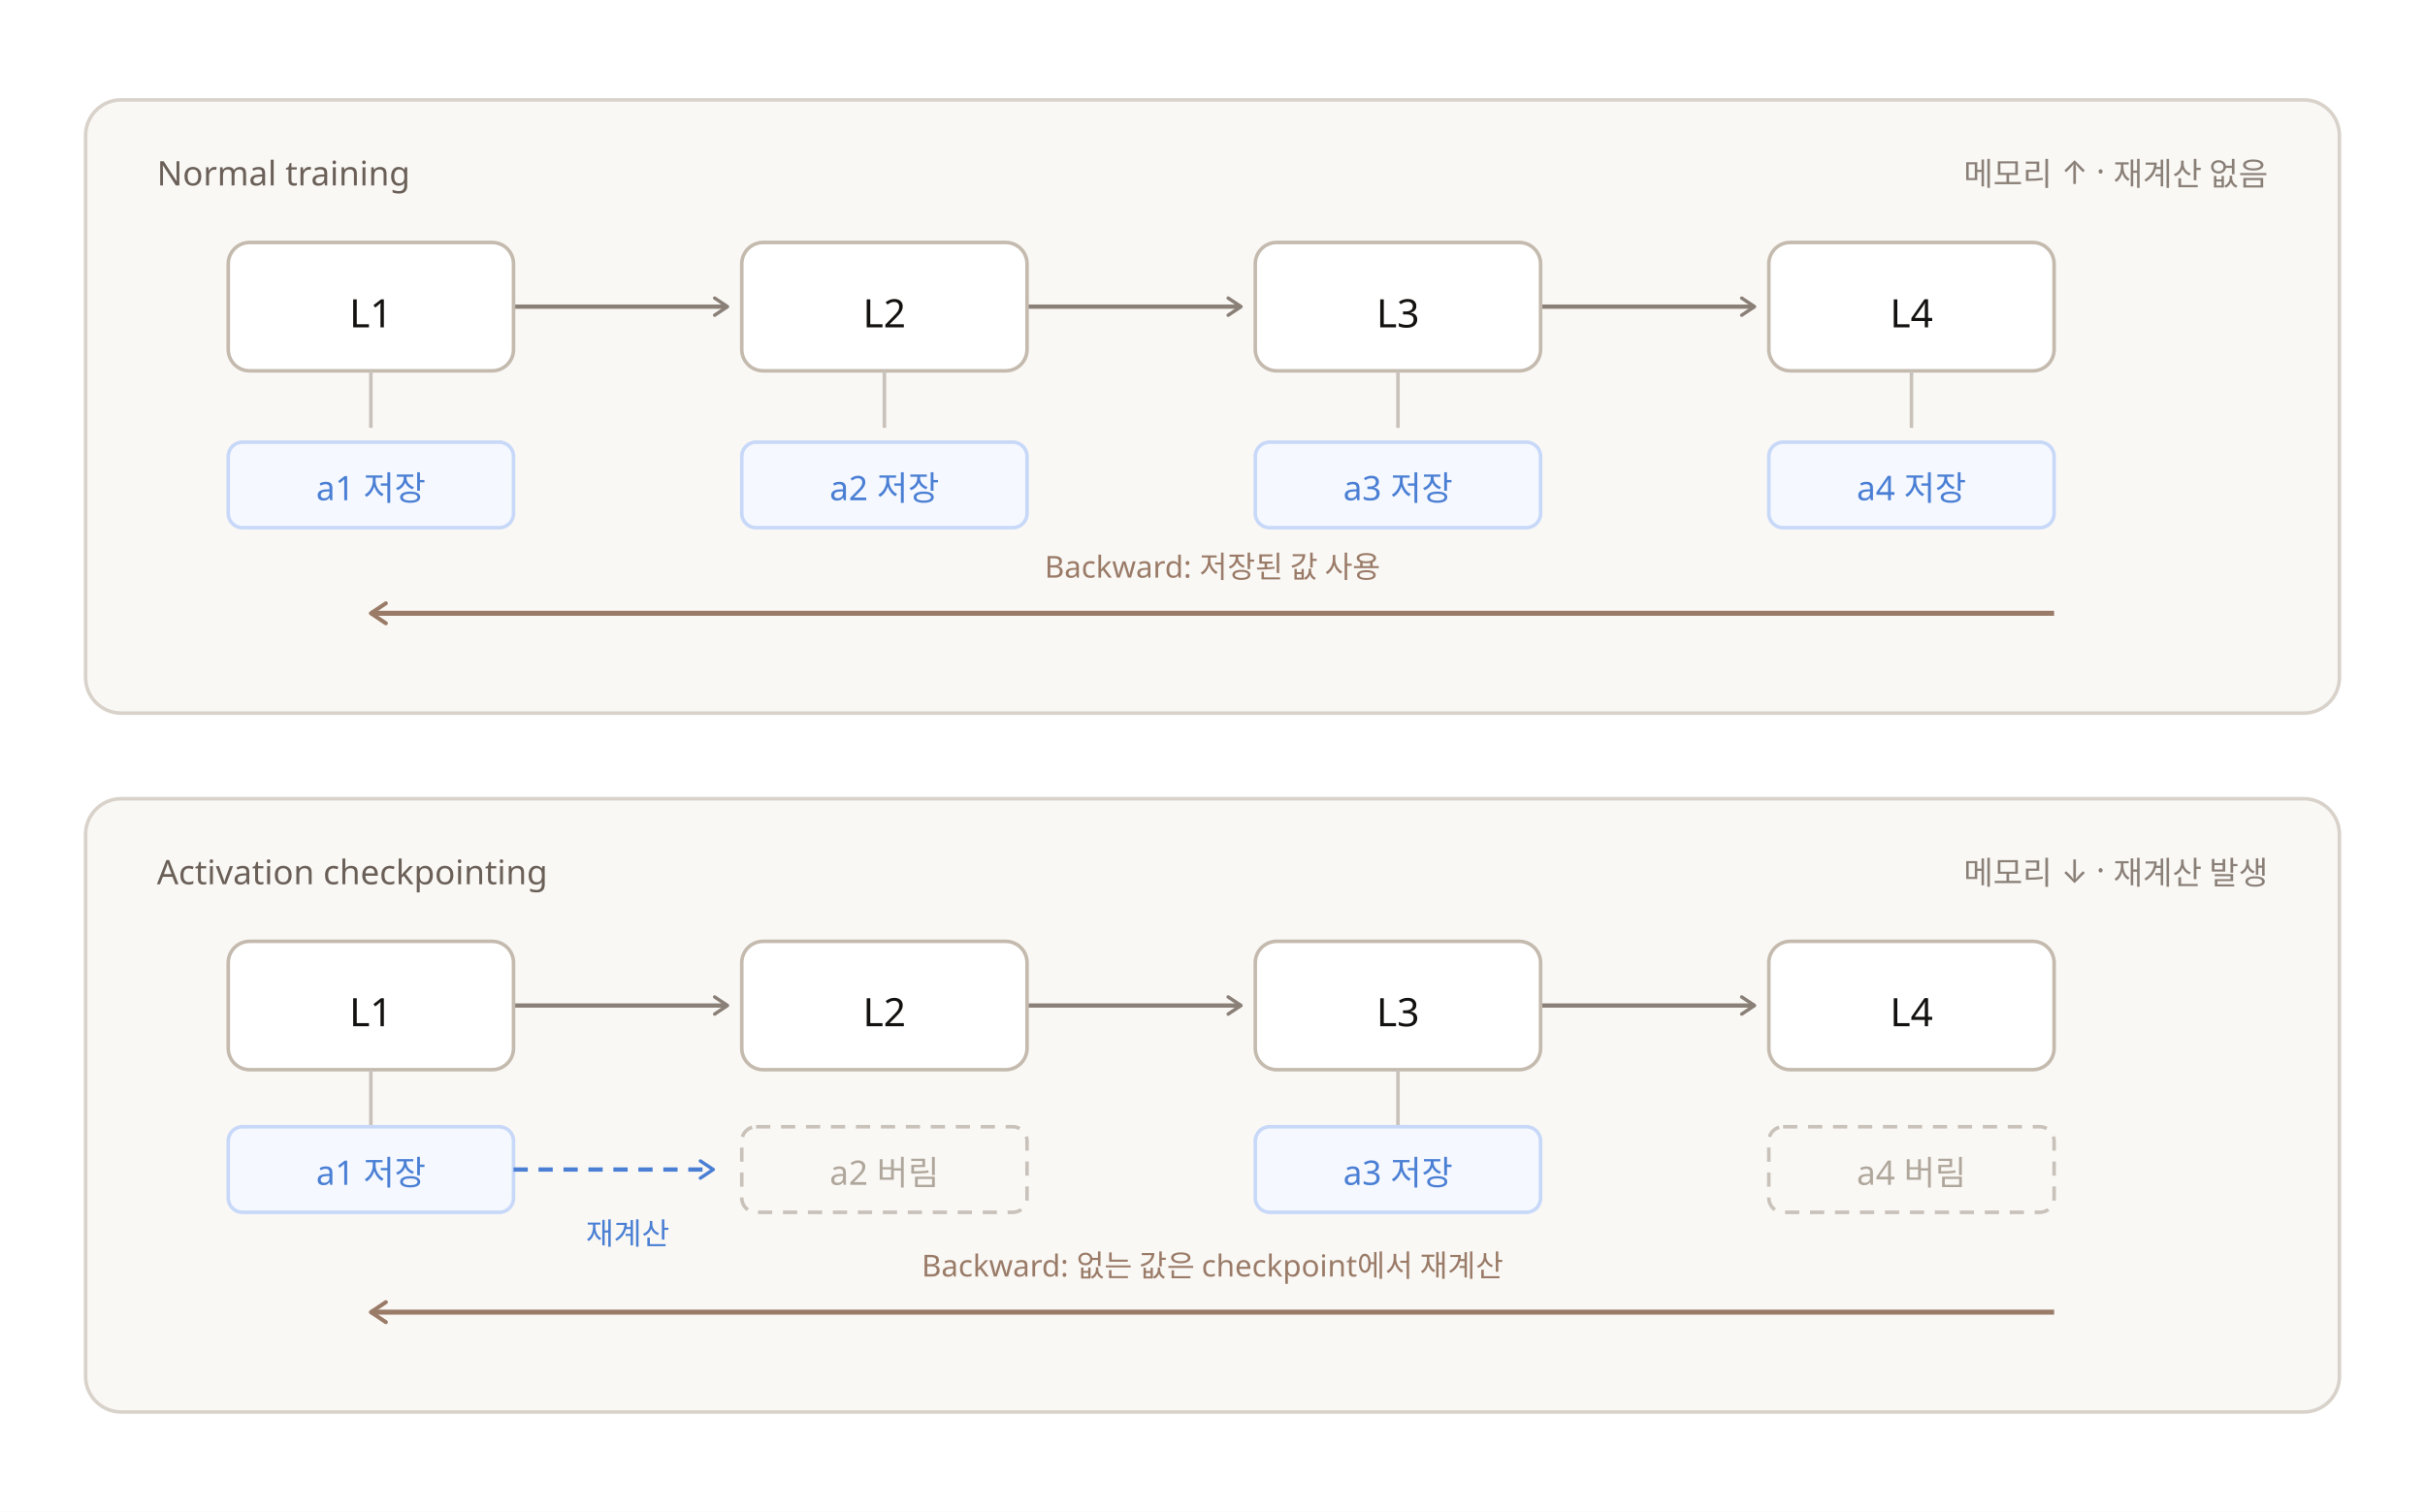
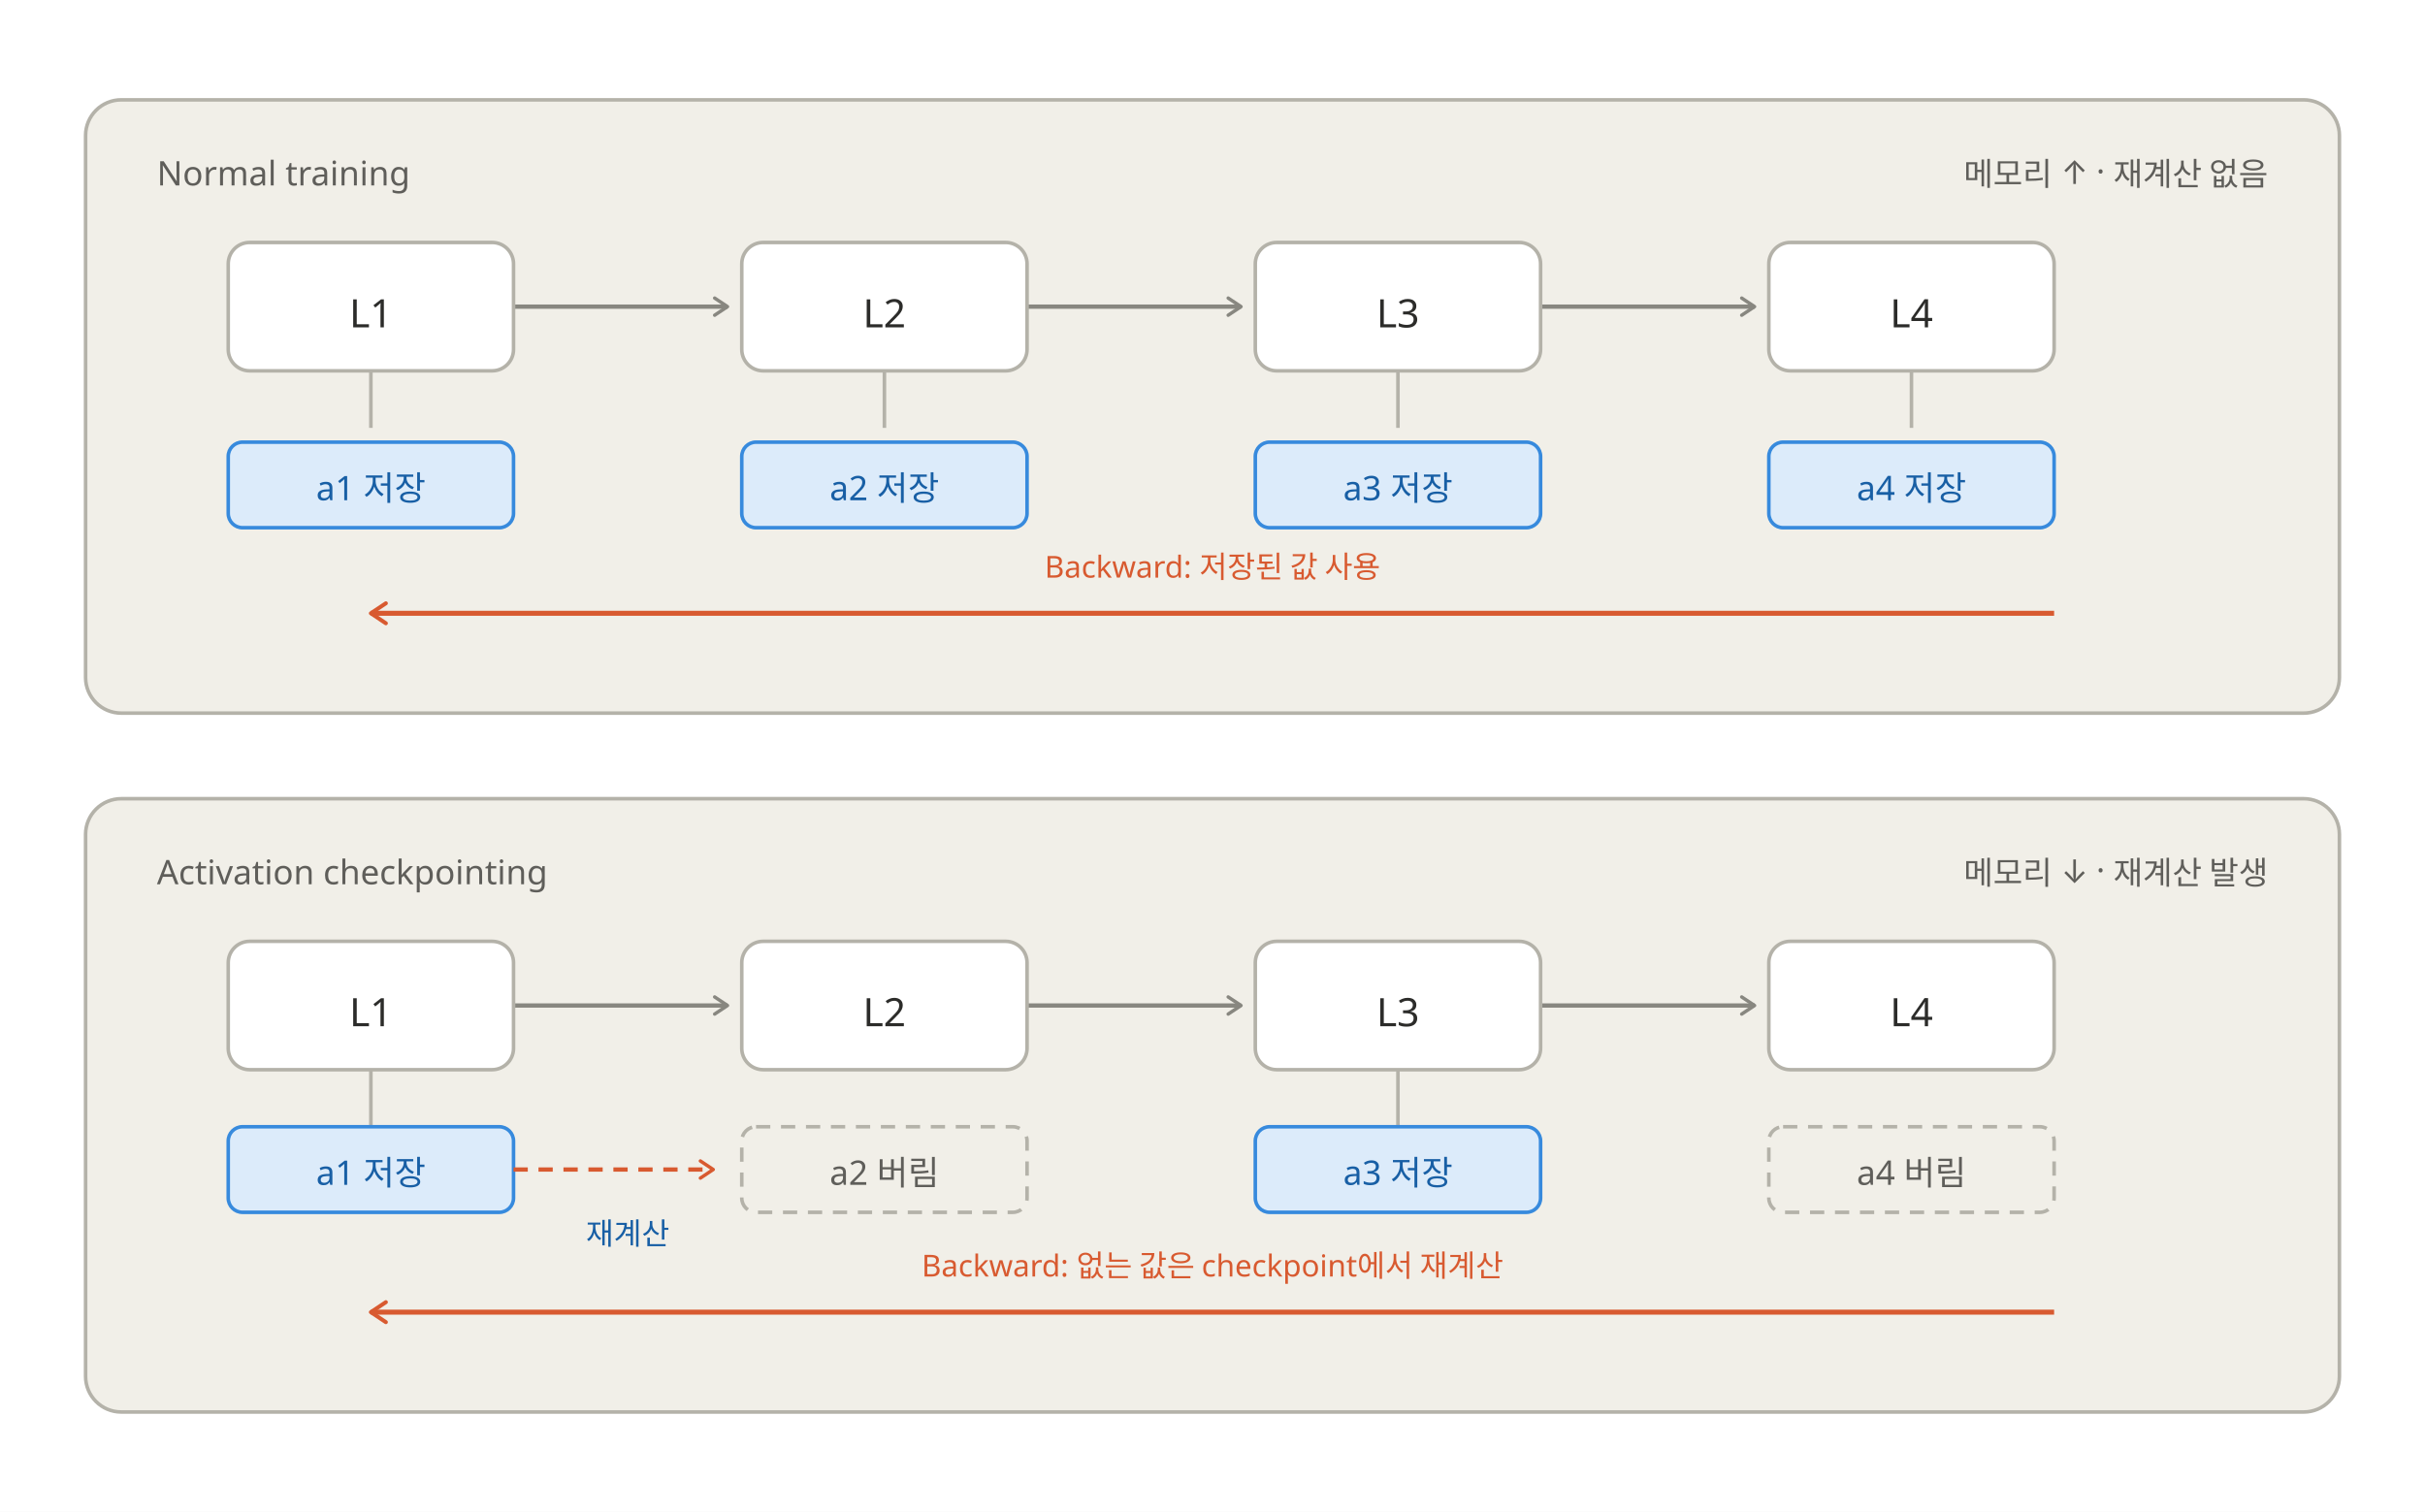
<svg xmlns="http://www.w3.org/2000/svg" viewBox="0 0 680 424" width="680" height="424" role="img" aria-labelledby="acp-light-title acp-light-desc">
  <defs>
    <marker id="acp-arr" viewBox="0 0 10 10" refX="8" refY="5" markerWidth="5" markerHeight="5" orient="auto-start-reverse">
-       <path d="M2 1L8 5L2 9" fill="none" stroke="#8A8078" stroke-width="1.6" stroke-linecap="round" stroke-linejoin="round" />
+       <path d="M2 1L8 5L2 9" fill="none" stroke="#888780" stroke-width="1.6" stroke-linecap="round" stroke-linejoin="round" />
    </marker>
    <marker id="acp-arr-warm" viewBox="0 0 10 10" refX="8" refY="5" markerWidth="5" markerHeight="5" orient="auto-start-reverse">
-       <path d="M2 1L8 5L2 9" fill="none" stroke="#9A7B68" stroke-width="1.6" stroke-linecap="round" stroke-linejoin="round" />
+       <path d="M2 1L8 5L2 9" fill="none" stroke="#D85A30" stroke-width="1.6" stroke-linecap="round" stroke-linejoin="round" />
    </marker>
    <marker id="acp-arr-blue" viewBox="0 0 10 10" refX="8" refY="5" markerWidth="5" markerHeight="5" orient="auto-start-reverse">
-       <path d="M2 1L8 5L2 9" fill="none" stroke="#4A7FD4" stroke-width="1.6" stroke-linecap="round" stroke-linejoin="round" />
+       <path d="M2 1L8 5L2 9" fill="none" stroke="#D85A30" stroke-width="1.6" stroke-linecap="round" stroke-linejoin="round" />
    </marker>
  </defs>
  <rect width="680" height="424" fill="#FFFFFF" />
-   <rect x="24" y="28" width="632" height="172" rx="10" fill="#FAF8F5" stroke="#D8D2CA" stroke-width="1" />
-   <text x="44" y="52" font-family="'Pretendard', 'Apple SD Gothic Neo', 'Noto Sans KR', 'Segoe UI', system-ui, -apple-system, sans-serif" font-size="9.5" font-weight="500" fill="#6A6058">Normal training</text>
-   <text x="636" y="52" font-family="'Pretendard', 'Apple SD Gothic Neo', 'Noto Sans KR', 'Segoe UI', system-ui, -apple-system, sans-serif" font-size="9" fill="#8A8078" text-anchor="end">메모리 ↑ · 재계산 없음</text>
-   <path d="M144 86 H204" fill="none" stroke="#8A8078" stroke-width="1.2" marker-end="url(#acp-arr)" />
-   <path d="M288 86 H348" fill="none" stroke="#8A8078" stroke-width="1.2" marker-end="url(#acp-arr)" />
-   <path d="M432 86 H492" fill="none" stroke="#8A8078" stroke-width="1.2" marker-end="url(#acp-arr)" />
-   <rect x="64" y="68" width="80" height="36" rx="6" fill="#FFFFFF" stroke="#C4BAAE" stroke-width="1" />
-   <text x="104" y="88" font-family="'Pretendard', 'Apple SD Gothic Neo', 'Noto Sans KR', 'Segoe UI', system-ui, -apple-system, sans-serif" font-size="11" font-weight="500" fill="#141210" text-anchor="middle" dominant-baseline="middle">L1</text>
-   <rect x="208" y="68" width="80" height="36" rx="6" fill="#FFFFFF" stroke="#C4BAAE" stroke-width="1" />
-   <text x="248" y="88" font-family="'Pretendard', 'Apple SD Gothic Neo', 'Noto Sans KR', 'Segoe UI', system-ui, -apple-system, sans-serif" font-size="11" font-weight="500" fill="#141210" text-anchor="middle" dominant-baseline="middle">L2</text>
-   <rect x="352" y="68" width="80" height="36" rx="6" fill="#FFFFFF" stroke="#C4BAAE" stroke-width="1" />
-   <text x="392" y="88" font-family="'Pretendard', 'Apple SD Gothic Neo', 'Noto Sans KR', 'Segoe UI', system-ui, -apple-system, sans-serif" font-size="11" font-weight="500" fill="#141210" text-anchor="middle" dominant-baseline="middle">L3</text>
-   <rect x="496" y="68" width="80" height="36" rx="6" fill="#FFFFFF" stroke="#C4BAAE" stroke-width="1" />
-   <text x="536" y="88" font-family="'Pretendard', 'Apple SD Gothic Neo', 'Noto Sans KR', 'Segoe UI', system-ui, -apple-system, sans-serif" font-size="11" font-weight="500" fill="#141210" text-anchor="middle" dominant-baseline="middle">L4</text>
-   <line x1="104" y1="104" x2="104" y2="120" stroke="#C9C2BA" stroke-width="1" />
-   <line x1="248" y1="104" x2="248" y2="120" stroke="#C9C2BA" stroke-width="1" />
-   <line x1="392" y1="104" x2="392" y2="120" stroke="#C9C2BA" stroke-width="1" />
-   <line x1="536" y1="104" x2="536" y2="120" stroke="#C9C2BA" stroke-width="1" />
-   <rect x="64" y="124" width="80" height="24" rx="4" fill="#F5F8FF" stroke="#C7D8F8" stroke-width="1" />
-   <text x="104" y="137" font-family="'Pretendard', 'Apple SD Gothic Neo', 'Noto Sans KR', 'Segoe UI', system-ui, -apple-system, sans-serif" font-size="9.5" font-weight="500" fill="#4A7FD4" text-anchor="middle" dominant-baseline="middle">a1 저장</text>
-   <rect x="208" y="124" width="80" height="24" rx="4" fill="#F5F8FF" stroke="#C7D8F8" stroke-width="1" />
-   <text x="248" y="137" font-family="'Pretendard', 'Apple SD Gothic Neo', 'Noto Sans KR', 'Segoe UI', system-ui, -apple-system, sans-serif" font-size="9.5" font-weight="500" fill="#4A7FD4" text-anchor="middle" dominant-baseline="middle">a2 저장</text>
-   <rect x="352" y="124" width="80" height="24" rx="4" fill="#F5F8FF" stroke="#C7D8F8" stroke-width="1" />
-   <text x="392" y="137" font-family="'Pretendard', 'Apple SD Gothic Neo', 'Noto Sans KR', 'Segoe UI', system-ui, -apple-system, sans-serif" font-size="9.5" font-weight="500" fill="#4A7FD4" text-anchor="middle" dominant-baseline="middle">a3 저장</text>
-   <rect x="496" y="124" width="80" height="24" rx="4" fill="#F5F8FF" stroke="#C7D8F8" stroke-width="1" />
-   <text x="536" y="137" font-family="'Pretendard', 'Apple SD Gothic Neo', 'Noto Sans KR', 'Segoe UI', system-ui, -apple-system, sans-serif" font-size="9.5" font-weight="500" fill="#4A7FD4" text-anchor="middle" dominant-baseline="middle">a4 저장</text>
-   <path d="M576 172 H104" fill="none" stroke="#9A7B68" stroke-width="1.4" marker-end="url(#acp-arr-warm)" />
-   <rect x="264" y="152" width="152" height="14" rx="2" fill="#FAF8F5" />
-   <text x="340" y="162" font-family="'Pretendard', 'Apple SD Gothic Neo', 'Noto Sans KR', 'Segoe UI', system-ui, -apple-system, sans-serif" font-size="8.5" fill="#9A7B68" text-anchor="middle">Backward: 저장된 값 사용</text>
-   <rect x="24" y="224" width="632" height="172" rx="10" fill="#FAF8F5" stroke="#D8D2CA" stroke-width="1" />
-   <text x="44" y="248" font-family="'Pretendard', 'Apple SD Gothic Neo', 'Noto Sans KR', 'Segoe UI', system-ui, -apple-system, sans-serif" font-size="9.5" font-weight="500" fill="#6A6058">Activation checkpointing</text>
-   <text x="636" y="248" font-family="'Pretendard', 'Apple SD Gothic Neo', 'Noto Sans KR', 'Segoe UI', system-ui, -apple-system, sans-serif" font-size="9" fill="#8A8078" text-anchor="end">메모리 ↓ · 재계산 발생</text>
-   <path d="M144 282 H204" fill="none" stroke="#8A8078" stroke-width="1.2" marker-end="url(#acp-arr)" />
-   <path d="M288 282 H348" fill="none" stroke="#8A8078" stroke-width="1.2" marker-end="url(#acp-arr)" />
-   <path d="M432 282 H492" fill="none" stroke="#8A8078" stroke-width="1.2" marker-end="url(#acp-arr)" />
-   <rect x="64" y="264" width="80" height="36" rx="6" fill="#FFFFFF" stroke="#C4BAAE" stroke-width="1" />
-   <text x="104" y="284" font-family="'Pretendard', 'Apple SD Gothic Neo', 'Noto Sans KR', 'Segoe UI', system-ui, -apple-system, sans-serif" font-size="11" font-weight="500" fill="#141210" text-anchor="middle" dominant-baseline="middle">L1</text>
-   <rect x="208" y="264" width="80" height="36" rx="6" fill="#FFFFFF" stroke="#C4BAAE" stroke-width="1" />
-   <text x="248" y="284" font-family="'Pretendard', 'Apple SD Gothic Neo', 'Noto Sans KR', 'Segoe UI', system-ui, -apple-system, sans-serif" font-size="11" font-weight="500" fill="#141210" text-anchor="middle" dominant-baseline="middle">L2</text>
-   <rect x="352" y="264" width="80" height="36" rx="6" fill="#FFFFFF" stroke="#C4BAAE" stroke-width="1" />
-   <text x="392" y="284" font-family="'Pretendard', 'Apple SD Gothic Neo', 'Noto Sans KR', 'Segoe UI', system-ui, -apple-system, sans-serif" font-size="11" font-weight="500" fill="#141210" text-anchor="middle" dominant-baseline="middle">L3</text>
-   <rect x="496" y="264" width="80" height="36" rx="6" fill="#FFFFFF" stroke="#C4BAAE" stroke-width="1" />
-   <text x="536" y="284" font-family="'Pretendard', 'Apple SD Gothic Neo', 'Noto Sans KR', 'Segoe UI', system-ui, -apple-system, sans-serif" font-size="11" font-weight="500" fill="#141210" text-anchor="middle" dominant-baseline="middle">L4</text>
-   <line x1="104" y1="300" x2="104" y2="316" stroke="#C9C2BA" stroke-width="1" />
-   <line x1="392" y1="300" x2="392" y2="316" stroke="#C9C2BA" stroke-width="1" />
-   <rect x="64" y="316" width="80" height="24" rx="4" fill="#F5F8FF" stroke="#C7D8F8" stroke-width="1" />
-   <text x="104" y="329" font-family="'Pretendard', 'Apple SD Gothic Neo', 'Noto Sans KR', 'Segoe UI', system-ui, -apple-system, sans-serif" font-size="9.5" font-weight="500" fill="#4A7FD4" text-anchor="middle" dominant-baseline="middle">a1 저장</text>
-   <rect x="208" y="316" width="80" height="24" rx="4" fill="none" stroke="#C9C2BA" stroke-width="1" stroke-dasharray="4,3" />
-   <text x="248" y="329" font-family="'Pretendard', 'Apple SD Gothic Neo', 'Noto Sans KR', 'Segoe UI', system-ui, -apple-system, sans-serif" font-size="9.5" fill="#B0A79C" text-anchor="middle" dominant-baseline="middle">a2 버림</text>
-   <rect x="352" y="316" width="80" height="24" rx="4" fill="#F5F8FF" stroke="#C7D8F8" stroke-width="1" />
-   <text x="392" y="329" font-family="'Pretendard', 'Apple SD Gothic Neo', 'Noto Sans KR', 'Segoe UI', system-ui, -apple-system, sans-serif" font-size="9.5" font-weight="500" fill="#4A7FD4" text-anchor="middle" dominant-baseline="middle">a3 저장</text>
-   <rect x="496" y="316" width="80" height="24" rx="4" fill="none" stroke="#C9C2BA" stroke-width="1" stroke-dasharray="4,3" />
-   <text x="536" y="329" font-family="'Pretendard', 'Apple SD Gothic Neo', 'Noto Sans KR', 'Segoe UI', system-ui, -apple-system, sans-serif" font-size="9.5" fill="#B0A79C" text-anchor="middle" dominant-baseline="middle">a4 버림</text>
-   <path d="M144 328 H200" fill="none" stroke="#4A7FD4" stroke-width="1.2" stroke-dasharray="4,3" marker-end="url(#acp-arr-blue)" />
-   <rect x="152" y="340" width="48" height="12" rx="2" fill="#FAF8F5" />
-   <text x="176" y="349" font-family="'Pretendard', 'Apple SD Gothic Neo', 'Noto Sans KR', 'Segoe UI', system-ui, -apple-system, sans-serif" font-size="8.5" fill="#4A7FD4" text-anchor="middle">재계산</text>
-   <path d="M576 368 H104" fill="none" stroke="#9A7B68" stroke-width="1.4" marker-end="url(#acp-arr-warm)" />
-   <rect x="228" y="348" width="224" height="14" rx="2" fill="#FAF8F5" />
-   <text x="340" y="358" font-family="'Pretendard', 'Apple SD Gothic Neo', 'Noto Sans KR', 'Segoe UI', system-ui, -apple-system, sans-serif" font-size="8.5" fill="#9A7B68" text-anchor="middle">Backward: 없는 값은 checkpoint에서 재계산</text>
+   <rect x="24" y="28" width="632" height="172" rx="10" fill="#F1EFE8" stroke="#B4B2A9" stroke-width="1" />
+   <text x="44" y="52" font-family="'Pretendard', 'Apple SD Gothic Neo', 'Noto Sans KR', 'Segoe UI', system-ui, -apple-system, sans-serif" font-size="9.5" font-weight="500" fill="#5F5E5A">Normal training</text>
+   <text x="636" y="52" font-family="'Pretendard', 'Apple SD Gothic Neo', 'Noto Sans KR', 'Segoe UI', system-ui, -apple-system, sans-serif" font-size="9" fill="#5F5E5A" text-anchor="end">메모리 ↑ · 재계산 없음</text>
+   <path d="M144 86 H204" fill="none" stroke="#888780" stroke-width="1.2" marker-end="url(#acp-arr)" />
+   <path d="M288 86 H348" fill="none" stroke="#888780" stroke-width="1.2" marker-end="url(#acp-arr)" />
+   <path d="M432 86 H492" fill="none" stroke="#888780" stroke-width="1.2" marker-end="url(#acp-arr)" />
+   <rect x="64" y="68" width="80" height="36" rx="6" fill="#FFFFFF" stroke="#B4B2A9" stroke-width="1" />
+   <text x="104" y="88" font-family="'Pretendard', 'Apple SD Gothic Neo', 'Noto Sans KR', 'Segoe UI', system-ui, -apple-system, sans-serif" font-size="11" font-weight="500" fill="#2C2C2A" text-anchor="middle" dominant-baseline="middle">L1</text>
+   <rect x="208" y="68" width="80" height="36" rx="6" fill="#FFFFFF" stroke="#B4B2A9" stroke-width="1" />
+   <text x="248" y="88" font-family="'Pretendard', 'Apple SD Gothic Neo', 'Noto Sans KR', 'Segoe UI', system-ui, -apple-system, sans-serif" font-size="11" font-weight="500" fill="#2C2C2A" text-anchor="middle" dominant-baseline="middle">L2</text>
+   <rect x="352" y="68" width="80" height="36" rx="6" fill="#FFFFFF" stroke="#B4B2A9" stroke-width="1" />
+   <text x="392" y="88" font-family="'Pretendard', 'Apple SD Gothic Neo', 'Noto Sans KR', 'Segoe UI', system-ui, -apple-system, sans-serif" font-size="11" font-weight="500" fill="#2C2C2A" text-anchor="middle" dominant-baseline="middle">L3</text>
+   <rect x="496" y="68" width="80" height="36" rx="6" fill="#FFFFFF" stroke="#B4B2A9" stroke-width="1" />
+   <text x="536" y="88" font-family="'Pretendard', 'Apple SD Gothic Neo', 'Noto Sans KR', 'Segoe UI', system-ui, -apple-system, sans-serif" font-size="11" font-weight="500" fill="#2C2C2A" text-anchor="middle" dominant-baseline="middle">L4</text>
+   <line x1="104" y1="104" x2="104" y2="120" stroke="#B4B2A9" stroke-width="1" />
+   <line x1="248" y1="104" x2="248" y2="120" stroke="#B4B2A9" stroke-width="1" />
+   <line x1="392" y1="104" x2="392" y2="120" stroke="#B4B2A9" stroke-width="1" />
+   <line x1="536" y1="104" x2="536" y2="120" stroke="#B4B2A9" stroke-width="1" />
+   <rect x="64" y="124" width="80" height="24" rx="4" fill="#DCEBFA" stroke="#378ADD" stroke-width="1" />
+   <text x="104" y="137" font-family="'Pretendard', 'Apple SD Gothic Neo', 'Noto Sans KR', 'Segoe UI', system-ui, -apple-system, sans-serif" font-size="9.5" font-weight="500" fill="#185FA5" text-anchor="middle" dominant-baseline="middle">a1 저장</text>
+   <rect x="208" y="124" width="80" height="24" rx="4" fill="#DCEBFA" stroke="#378ADD" stroke-width="1" />
+   <text x="248" y="137" font-family="'Pretendard', 'Apple SD Gothic Neo', 'Noto Sans KR', 'Segoe UI', system-ui, -apple-system, sans-serif" font-size="9.5" font-weight="500" fill="#185FA5" text-anchor="middle" dominant-baseline="middle">a2 저장</text>
+   <rect x="352" y="124" width="80" height="24" rx="4" fill="#DCEBFA" stroke="#378ADD" stroke-width="1" />
+   <text x="392" y="137" font-family="'Pretendard', 'Apple SD Gothic Neo', 'Noto Sans KR', 'Segoe UI', system-ui, -apple-system, sans-serif" font-size="9.5" font-weight="500" fill="#185FA5" text-anchor="middle" dominant-baseline="middle">a3 저장</text>
+   <rect x="496" y="124" width="80" height="24" rx="4" fill="#DCEBFA" stroke="#378ADD" stroke-width="1" />
+   <text x="536" y="137" font-family="'Pretendard', 'Apple SD Gothic Neo', 'Noto Sans KR', 'Segoe UI', system-ui, -apple-system, sans-serif" font-size="9.5" font-weight="500" fill="#185FA5" text-anchor="middle" dominant-baseline="middle">a4 저장</text>
+   <path d="M576 172 H104" fill="none" stroke="#D85A30" stroke-width="1.4" marker-end="url(#acp-arr-warm)" />
+   <rect x="264" y="152" width="152" height="14" rx="2" fill="#F1EFE8" />
+   <text x="340" y="162" font-family="'Pretendard', 'Apple SD Gothic Neo', 'Noto Sans KR', 'Segoe UI', system-ui, -apple-system, sans-serif" font-size="8.5" fill="#D85A30" text-anchor="middle">Backward: 저장된 값 사용</text>
+   <rect x="24" y="224" width="632" height="172" rx="10" fill="#F1EFE8" stroke="#B4B2A9" stroke-width="1" />
+   <text x="44" y="248" font-family="'Pretendard', 'Apple SD Gothic Neo', 'Noto Sans KR', 'Segoe UI', system-ui, -apple-system, sans-serif" font-size="9.5" font-weight="500" fill="#5F5E5A">Activation checkpointing</text>
+   <text x="636" y="248" font-family="'Pretendard', 'Apple SD Gothic Neo', 'Noto Sans KR', 'Segoe UI', system-ui, -apple-system, sans-serif" font-size="9" fill="#5F5E5A" text-anchor="end">메모리 ↓ · 재계산 발생</text>
+   <path d="M144 282 H204" fill="none" stroke="#888780" stroke-width="1.2" marker-end="url(#acp-arr)" />
+   <path d="M288 282 H348" fill="none" stroke="#888780" stroke-width="1.2" marker-end="url(#acp-arr)" />
+   <path d="M432 282 H492" fill="none" stroke="#888780" stroke-width="1.2" marker-end="url(#acp-arr)" />
+   <rect x="64" y="264" width="80" height="36" rx="6" fill="#FFFFFF" stroke="#B4B2A9" stroke-width="1" />
+   <text x="104" y="284" font-family="'Pretendard', 'Apple SD Gothic Neo', 'Noto Sans KR', 'Segoe UI', system-ui, -apple-system, sans-serif" font-size="11" font-weight="500" fill="#2C2C2A" text-anchor="middle" dominant-baseline="middle">L1</text>
+   <rect x="208" y="264" width="80" height="36" rx="6" fill="#FFFFFF" stroke="#B4B2A9" stroke-width="1" />
+   <text x="248" y="284" font-family="'Pretendard', 'Apple SD Gothic Neo', 'Noto Sans KR', 'Segoe UI', system-ui, -apple-system, sans-serif" font-size="11" font-weight="500" fill="#2C2C2A" text-anchor="middle" dominant-baseline="middle">L2</text>
+   <rect x="352" y="264" width="80" height="36" rx="6" fill="#FFFFFF" stroke="#B4B2A9" stroke-width="1" />
+   <text x="392" y="284" font-family="'Pretendard', 'Apple SD Gothic Neo', 'Noto Sans KR', 'Segoe UI', system-ui, -apple-system, sans-serif" font-size="11" font-weight="500" fill="#2C2C2A" text-anchor="middle" dominant-baseline="middle">L3</text>
+   <rect x="496" y="264" width="80" height="36" rx="6" fill="#FFFFFF" stroke="#B4B2A9" stroke-width="1" />
+   <text x="536" y="284" font-family="'Pretendard', 'Apple SD Gothic Neo', 'Noto Sans KR', 'Segoe UI', system-ui, -apple-system, sans-serif" font-size="11" font-weight="500" fill="#2C2C2A" text-anchor="middle" dominant-baseline="middle">L4</text>
+   <line x1="104" y1="300" x2="104" y2="316" stroke="#B4B2A9" stroke-width="1" />
+   <line x1="392" y1="300" x2="392" y2="316" stroke="#B4B2A9" stroke-width="1" />
+   <rect x="64" y="316" width="80" height="24" rx="4" fill="#DCEBFA" stroke="#378ADD" stroke-width="1" />
+   <text x="104" y="329" font-family="'Pretendard', 'Apple SD Gothic Neo', 'Noto Sans KR', 'Segoe UI', system-ui, -apple-system, sans-serif" font-size="9.5" font-weight="500" fill="#185FA5" text-anchor="middle" dominant-baseline="middle">a1 저장</text>
+   <rect x="208" y="316" width="80" height="24" rx="4" fill="none" stroke="#B4B2A9" stroke-width="1" stroke-dasharray="4,3" />
+   <text x="248" y="329" font-family="'Pretendard', 'Apple SD Gothic Neo', 'Noto Sans KR', 'Segoe UI', system-ui, -apple-system, sans-serif" font-size="9.5" fill="#5F5E5A" text-anchor="middle" dominant-baseline="middle">a2 버림</text>
+   <rect x="352" y="316" width="80" height="24" rx="4" fill="#DCEBFA" stroke="#378ADD" stroke-width="1" />
+   <text x="392" y="329" font-family="'Pretendard', 'Apple SD Gothic Neo', 'Noto Sans KR', 'Segoe UI', system-ui, -apple-system, sans-serif" font-size="9.5" font-weight="500" fill="#185FA5" text-anchor="middle" dominant-baseline="middle">a3 저장</text>
+   <rect x="496" y="316" width="80" height="24" rx="4" fill="none" stroke="#B4B2A9" stroke-width="1" stroke-dasharray="4,3" />
+   <text x="536" y="329" font-family="'Pretendard', 'Apple SD Gothic Neo', 'Noto Sans KR', 'Segoe UI', system-ui, -apple-system, sans-serif" font-size="9.5" fill="#5F5E5A" text-anchor="middle" dominant-baseline="middle">a4 버림</text>
+   <path d="M144 328 H200" fill="none" stroke="#D85A30" stroke-width="1.2" stroke-dasharray="4,3" marker-end="url(#acp-arr-blue)" />
+   <rect x="152" y="340" width="48" height="12" rx="2" fill="#F1EFE8" />
+   <text x="176" y="349" font-family="'Pretendard', 'Apple SD Gothic Neo', 'Noto Sans KR', 'Segoe UI', system-ui, -apple-system, sans-serif" font-size="8.5" fill="#185FA5" text-anchor="middle">재계산</text>
+   <path d="M576 368 H104" fill="none" stroke="#D85A30" stroke-width="1.4" marker-end="url(#acp-arr-warm)" />
+   <rect x="228" y="348" width="224" height="14" rx="2" fill="#F1EFE8" />
+   <text x="340" y="358" font-family="'Pretendard', 'Apple SD Gothic Neo', 'Noto Sans KR', 'Segoe UI', system-ui, -apple-system, sans-serif" font-size="8.5" fill="#D85A30" text-anchor="middle">Backward: 없는 값은 checkpoint에서 재계산</text>
</svg>
